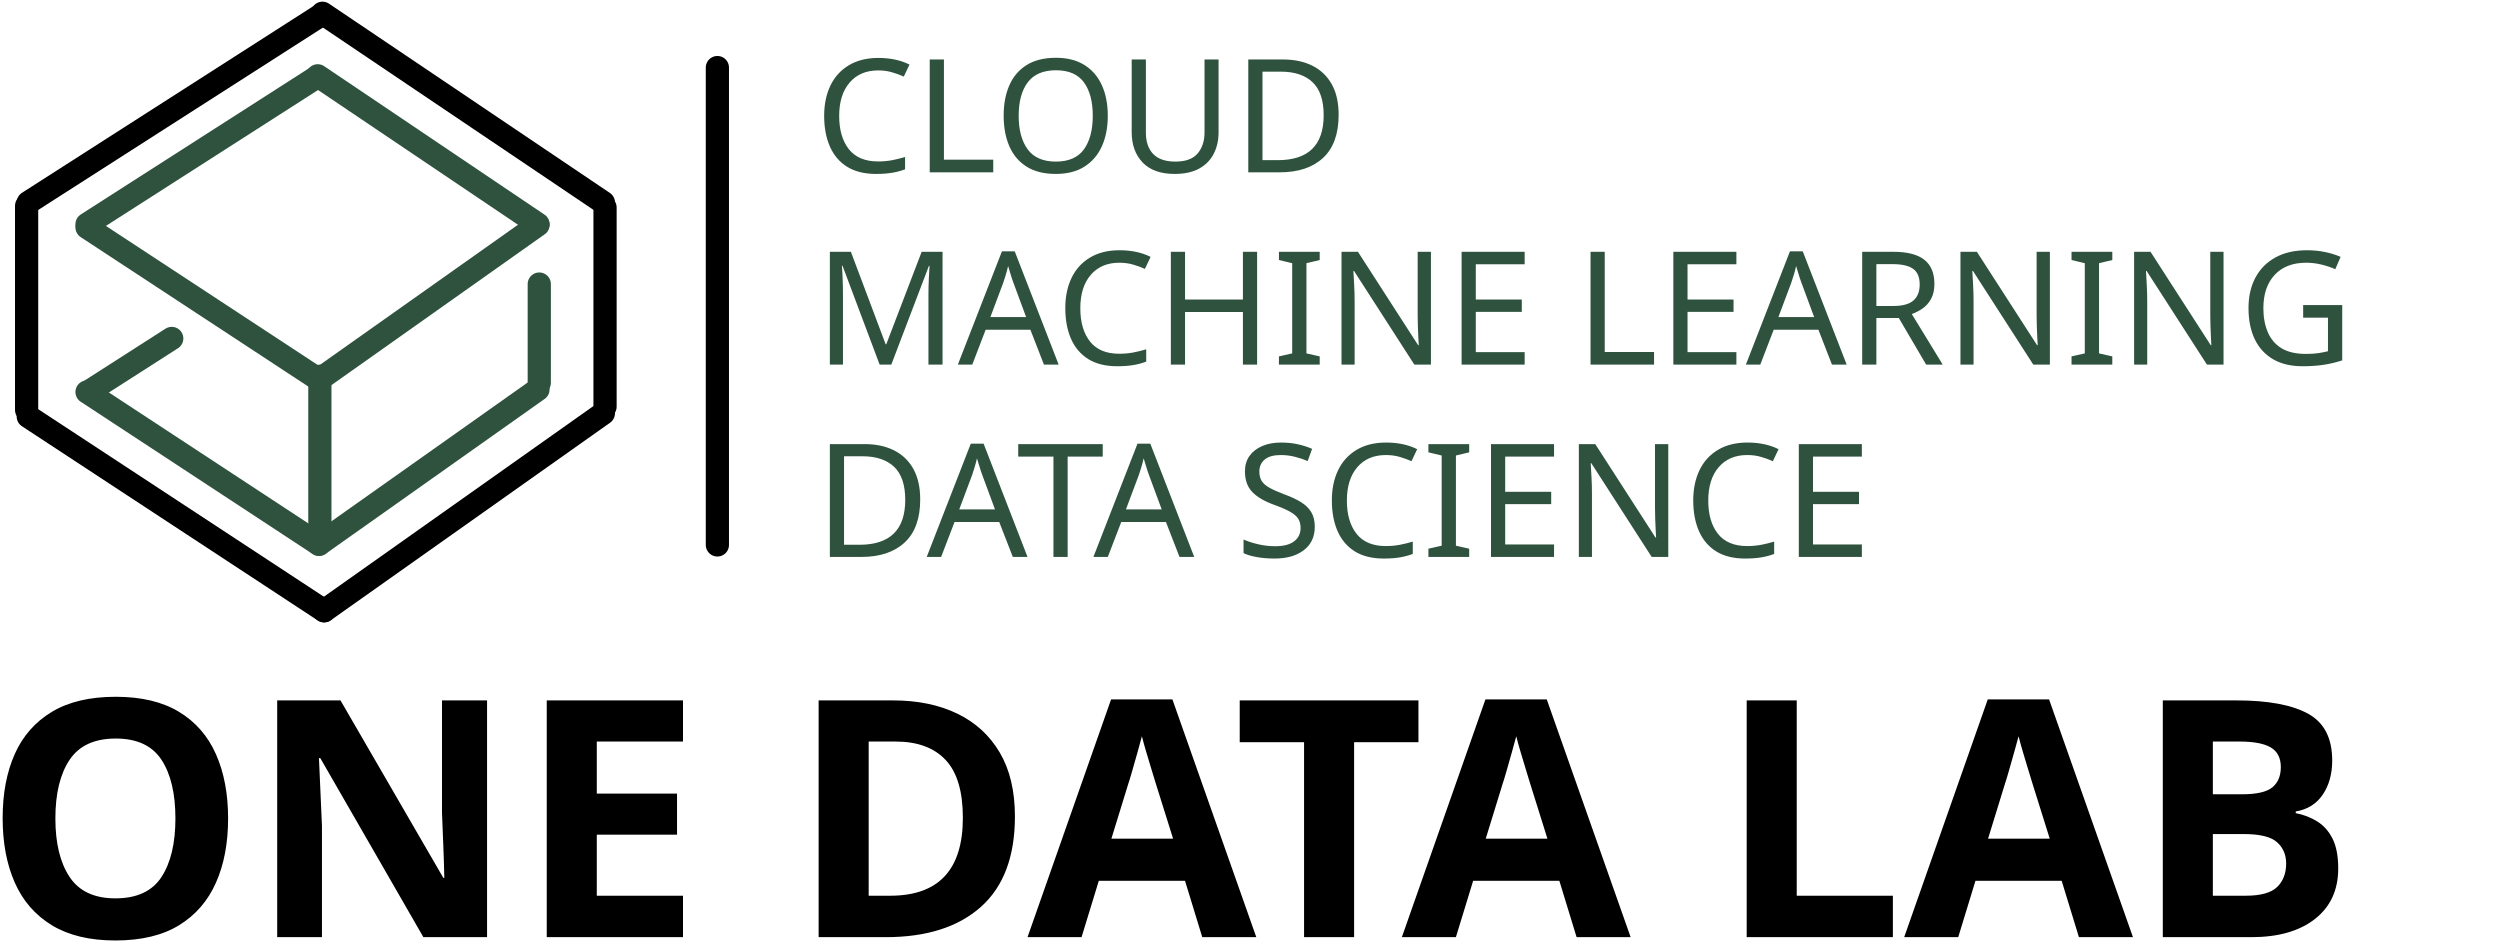
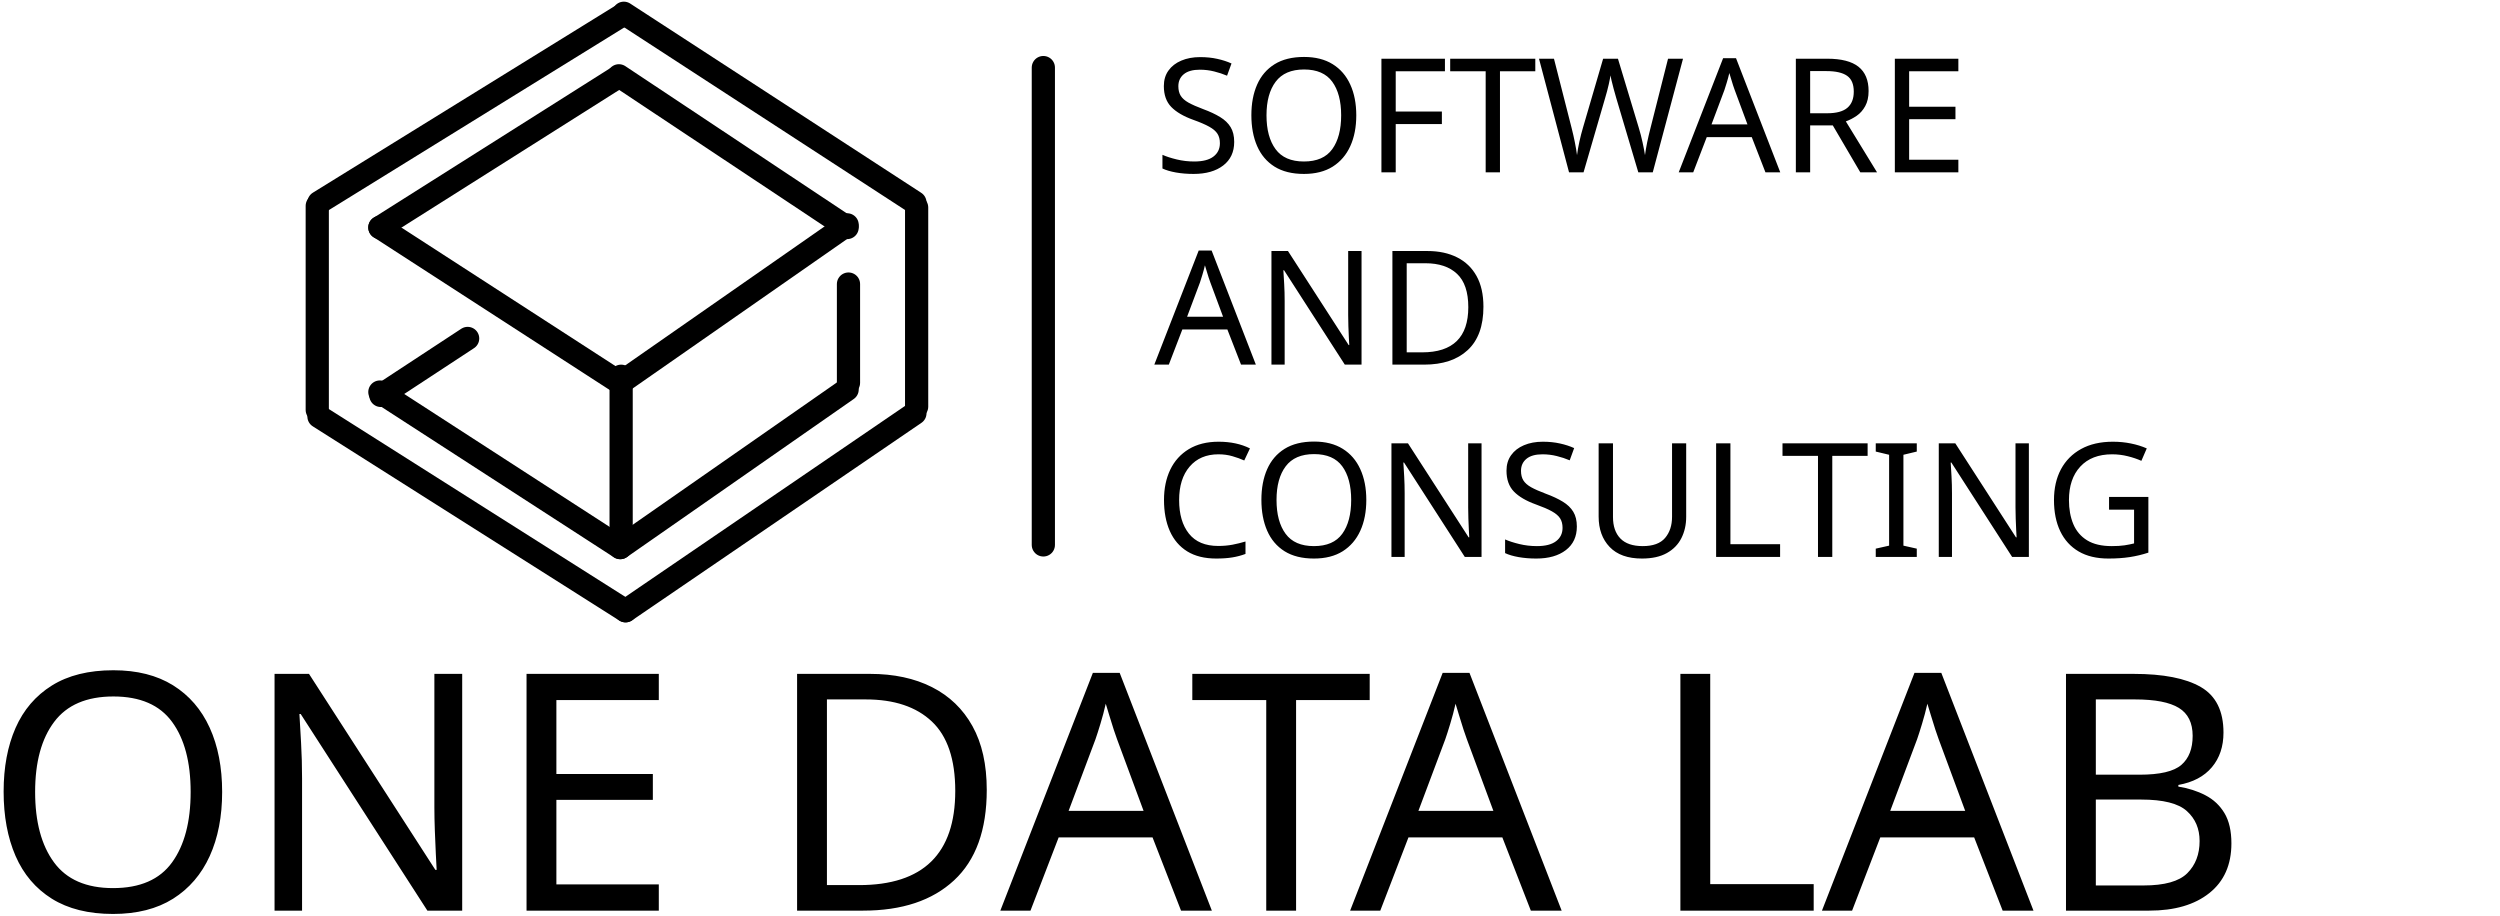
- <svg xmlns="http://www.w3.org/2000/svg" width="754px" height="284px" viewBox="0 0 754 284" version="1.1">
-   <g id="" stroke="none" stroke-width="1" fill="none" fill-rule="evenodd">
+ <svg xmlns="http://www.w3.org/2000/svg" width="754px" height="276px" viewBox="0 0 754 276" version="1.1">
+   <defs />
+   <g id="Page-1" stroke="none" stroke-width="1" fill="none" fill-rule="evenodd">
    <g id="1datalab_logo_simple" transform="translate(-5, 4)">
-       <path d="M224.361,16.382 L224.361,160.346" id="Line-Copy-4" stroke="#000000" stroke-width="7" stroke-linecap="round" transform="translate(221.0757, 88.36429) rotate(360) translate(-224.0757, -88.36429) " />
-       <text id="ONE-DATA-LAB" transform="translate(394.5, 239.825) rotate(360) translate(-394.5, -239.825) " font-family="VarelaRound-Regular, Varela Round" font-size="100" font-weight="bold" fill="#000000">
-         <tspan x="-5.45696821e-12" y="278.65">ONE DATA LAB</tspan>
-         <tspan x="764" y="278.65" font-family="PCapTerminal, PCap Terminal" />
+       <path d="M319.673,16.382 L319.673,160.346" id="Line-Copy-4" stroke="#000000" stroke-width="7" stroke-linecap="round" transform="translate(319.3775, 88.36429) rotate(360) translate(-319.3775, -88.36429) " />
+       <text id="ONE-DATA-LAB" transform="translate(383.5, 231.825) rotate(360) translate(-383.5, -231.825) " font-family="VarelaRound-Regular, Varela Round" font-size="100" font-weight="normal" fill="#000000">
+         <tspan x="-5.68434189e-12" y="270.65">ONE DATA LAB</tspan>
      </text>
-       <text id="CLOUD-" transform="translate(512.3264, 90.97143) rotate(360) translate(-512.3264, -90.97143) " font-family="VarelaRound-Regular, Varela Round" font-size="47.657" font-weight="normal" fill="#2e523e">
-         <tspan x="250.661" y="47.971">CLOUD </tspan>
-         <tspan x="250.661" y="105.971">MACHINE LEARNING </tspan>
-         <tspan x="250.661" y="163.971">DATA SCIENCE</tspan>
+       <text id="SOFTWARE-" transform="translate(517.5712, 90.97143) rotate(360) translate(-517.5712, -90.97143) " font-family="VarelaRound-Regular, Varela Round" font-size="48" font-weight="normal" fill="#000000">
+         <tspan x="353.142" y="47.971">SOFTWARE </tspan>
+         <tspan x="353.142" y="105.971">AND</tspan>
+         <tspan x="353.142" y="163.971">CONSULTING</tspan>
      </text>
-       <path d="M13.026,58.082 L13.026,119.639" id="Line" stroke="#000000" stroke-width="7" stroke-linecap="round" stroke-linejoin="bevel" transform="translate(13.02611, 88.86071) rotate(360) translate(-13.02611, -88.86071) " />
-       <path d="M187.48,58.579 L187.48,118.646" id="Line" stroke="#000000" stroke-width="7" stroke-linecap="round" transform="translate(187.4804, 88.86071) rotate(360) translate(-187.4804, -88.86071) " />
-       <path d="M101.093,0.993 L13.527,57.089" id="Line" stroke="#000000" stroke-width="7" stroke-linecap="round" transform="translate(57.14099, 29.28929) rotate(360) translate(-57.14099, -29.28929) " />
-       <path d="M102.76,180.204 L13.527,121.625" id="Line" stroke="#000000" stroke-width="7" stroke-linecap="round" transform="translate(58.1436, 150.9143) rotate(360) translate(-58.1436, -150.9143) " />
-       <path d="M186.979,57.089 L102.258,1.56314327e-11" id="Line" stroke="#000000" stroke-width="7" stroke-linecap="round" transform="translate(144.3681, 28.79286) rotate(360) translate(-144.3681, -28.79286) " />
-       <path d="M186.979,120.632 L102.76,180.204" id="Line" stroke="#000000" stroke-width="7" stroke-linecap="round" transform="translate(144.8695, 150.4179) rotate(360) translate(-144.8695, -150.4179) " />
-       <path d="M167.645,81.674 L167.645,111.459" id="Line" stroke="#2e523e" stroke-width="7" stroke-linecap="round" transform="translate(167.6447, 96.56664) rotate(360) translate(-167.6447, -96.56664) " />
-       <path d="M101.472,109.474 L101.472,156.572" id="Line-Copy-4" stroke="#2e523e" stroke-width="7" stroke-linecap="round" transform="translate(101.4723, 133.2177) rotate(360) translate(-101.4723, -133.2177) " />
-       <path d="M99.909,19.643 L31.25,63.627" id="Line" stroke="#2e523e" stroke-width="7" stroke-linecap="round" transform="translate(65.44671, 41.82975) rotate(360) translate(-65.44671, -41.82975) " />
-       <path d="M56.797,98.078 L31.542,114.257" id="Line-Copy-3" stroke="#2e523e" stroke-width="7" stroke-linecap="round" transform="translate(44.1693, 106.1678) rotate(360) translate(-44.1693, -106.1678) " />
-       <path d="M101.216,160.16 L31.25,114.229" id="Line" stroke="#2e523e" stroke-width="7" stroke-linecap="round" transform="translate(66.23285, 137.1948) rotate(360) translate(-66.23285, -137.1948) " />
-       <path d="M167.252,63.627 L100.823,18.864" id="Line" stroke="#2e523e" stroke-width="7" stroke-linecap="round" transform="translate(133.8407, 41.4405) rotate(360) translate(-133.8407, -41.4405) " />
-       <path d="M167.252,113.451 L101.216,160.16" id="Line" stroke="#2e523e" stroke-width="7" stroke-linecap="round" transform="translate(134.2338, 136.8056) rotate(360) translate(-134.2338, -136.8056) " />
-       <path d="M101.216,110.517 L31.25,64.586" id="Line-Copy-2" stroke="#2e523e" stroke-width="7" stroke-linecap="round" transform="translate(66.23285, 87.55195) rotate(360) translate(-66.23285, -87.55195) " />
-       <path d="M167.252,63.808 L101.216,110.517" id="Line-Copy" stroke="#2e523e" stroke-width="7" stroke-linecap="round" transform="translate(134.2338, 87.1627) rotate(360) translate(-134.2338, -87.1627) " />
+       <path d="M100.685,58.082 L100.685,119.639" id="Line" stroke="#000000" stroke-width="7" stroke-linecap="round" stroke-linejoin="bevel" transform="translate(100.6848, 88.86071) rotate(360) translate(-100.6848, -88.86071) " />
+       <path d="M281.457,58.579 L281.457,118.646" id="Line" stroke="#000000" stroke-width="7" stroke-linecap="round" transform="translate(281.4569, 88.86071) rotate(360) translate(-281.4569, -88.86071) " />
+       <path d="M191.941,0.993 L101.204,57.089" id="Line" stroke="#000000" stroke-width="7" stroke-linecap="round" transform="translate(146.3973, 29.28929) rotate(360) translate(-146.3973, -29.28929) " />
+       <path d="M193.668,180.204 L101.204,121.625" id="Line" stroke="#000000" stroke-width="7" stroke-linecap="round" transform="translate(147.4362, 150.9143) rotate(360) translate(-147.4362, -150.9143) " />
+       <path d="M280.937,57.089 L193.149,1.56278799e-11" id="Line" stroke="#000000" stroke-width="7" stroke-linecap="round" transform="translate(236.7833, 28.79286) rotate(360) translate(-236.7833, -28.79286) " />
+       <path d="M280.937,120.632 L193.668,180.204" id="Line" stroke="#000000" stroke-width="7" stroke-linecap="round" transform="translate(237.3028, 150.4179) rotate(360) translate(-237.3028, -150.4179) " />
+       <path d="M260.903,81.674 L260.903,111.459" id="Line" stroke="#000000" stroke-width="7" stroke-linecap="round" transform="translate(260.9028, 96.56664) rotate(360) translate(-260.9028, -96.56664) " />
+       <path d="M192.334,109.474 L192.334,156.572" id="Line-Copy-4" stroke="#000000" stroke-width="7" stroke-linecap="round" transform="translate(192.3341, 133.2177) rotate(360) translate(-192.3341, -133.2177) " />
+       <path d="M190.714,19.643 L119.568,64.619" id="Line" stroke="#000000" stroke-width="7" stroke-linecap="round" transform="translate(155.0038, 42.32975) rotate(360) translate(-155.0038, -42.32975) " />
+       <path d="M146.04,98.078 L119.871,115.257" id="Line-Copy-3" stroke="#000000" stroke-width="7" stroke-linecap="round" transform="translate(132.9558, 106.6678) rotate(360) translate(-132.9558, -106.6678) " />
+       <path d="M192.068,161.152 L119.568,114.238" id="Line" stroke="#000000" stroke-width="7" stroke-linecap="round" transform="translate(155.8184, 137.6948) rotate(360) translate(-155.8184, -137.6948) " />
+       <path d="M260.496,64.619 L191.661,18.864" id="Line" stroke="#000000" stroke-width="7" stroke-linecap="round" transform="translate(225.8747, 41.9405) rotate(360) translate(-225.8747, -41.9405) " />
+       <path d="M260.496,113.459 L192.068,161.152" id="Line" stroke="#000000" stroke-width="7" stroke-linecap="round" transform="translate(226.282, 137.3056) rotate(360) translate(-226.282, -137.3056) " />
+       <path d="M192.068,111.509 L119.568,64.595" id="Line-Copy-2" stroke="#000000" stroke-width="7" stroke-linecap="round" transform="translate(155.8184, 88.05195) rotate(360) translate(-155.8184, -88.05195) " />
+       <path d="M260.496,63.816 L192.068,111.509" id="Line-Copy" stroke="#000000" stroke-width="7" stroke-linecap="round" transform="translate(226.282, 87.6627) rotate(360) translate(-226.282, -87.6627) " />
    </g>
  </g>
</svg>
